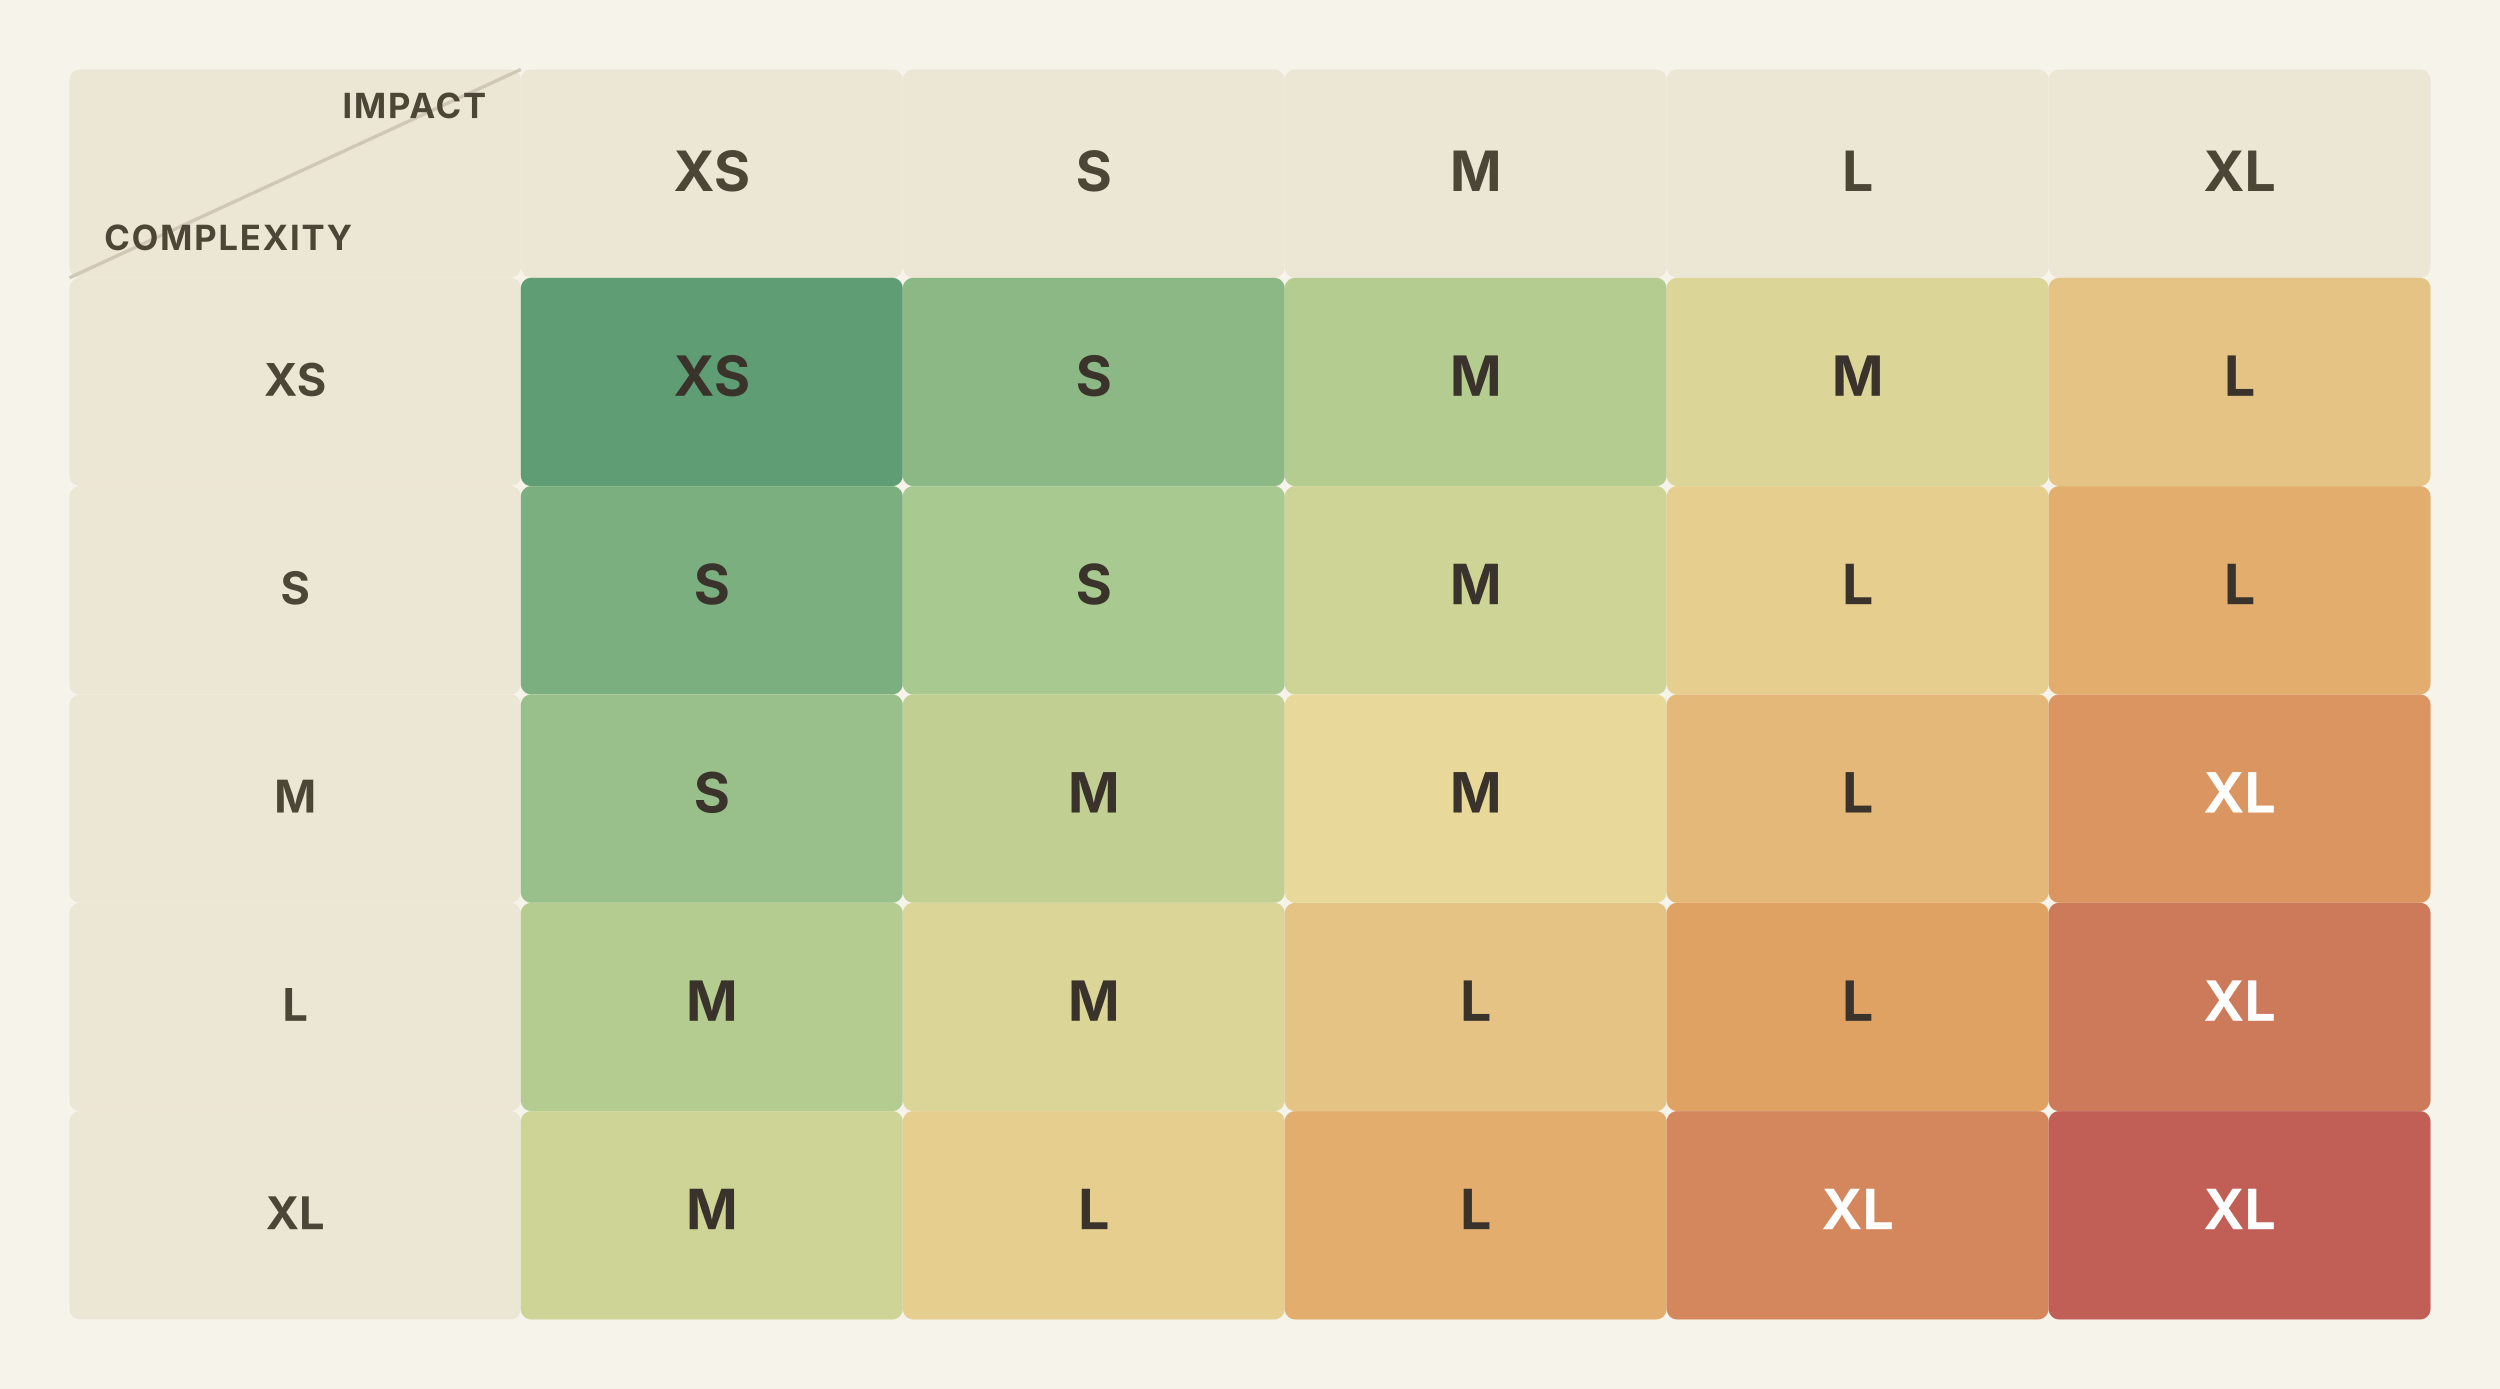
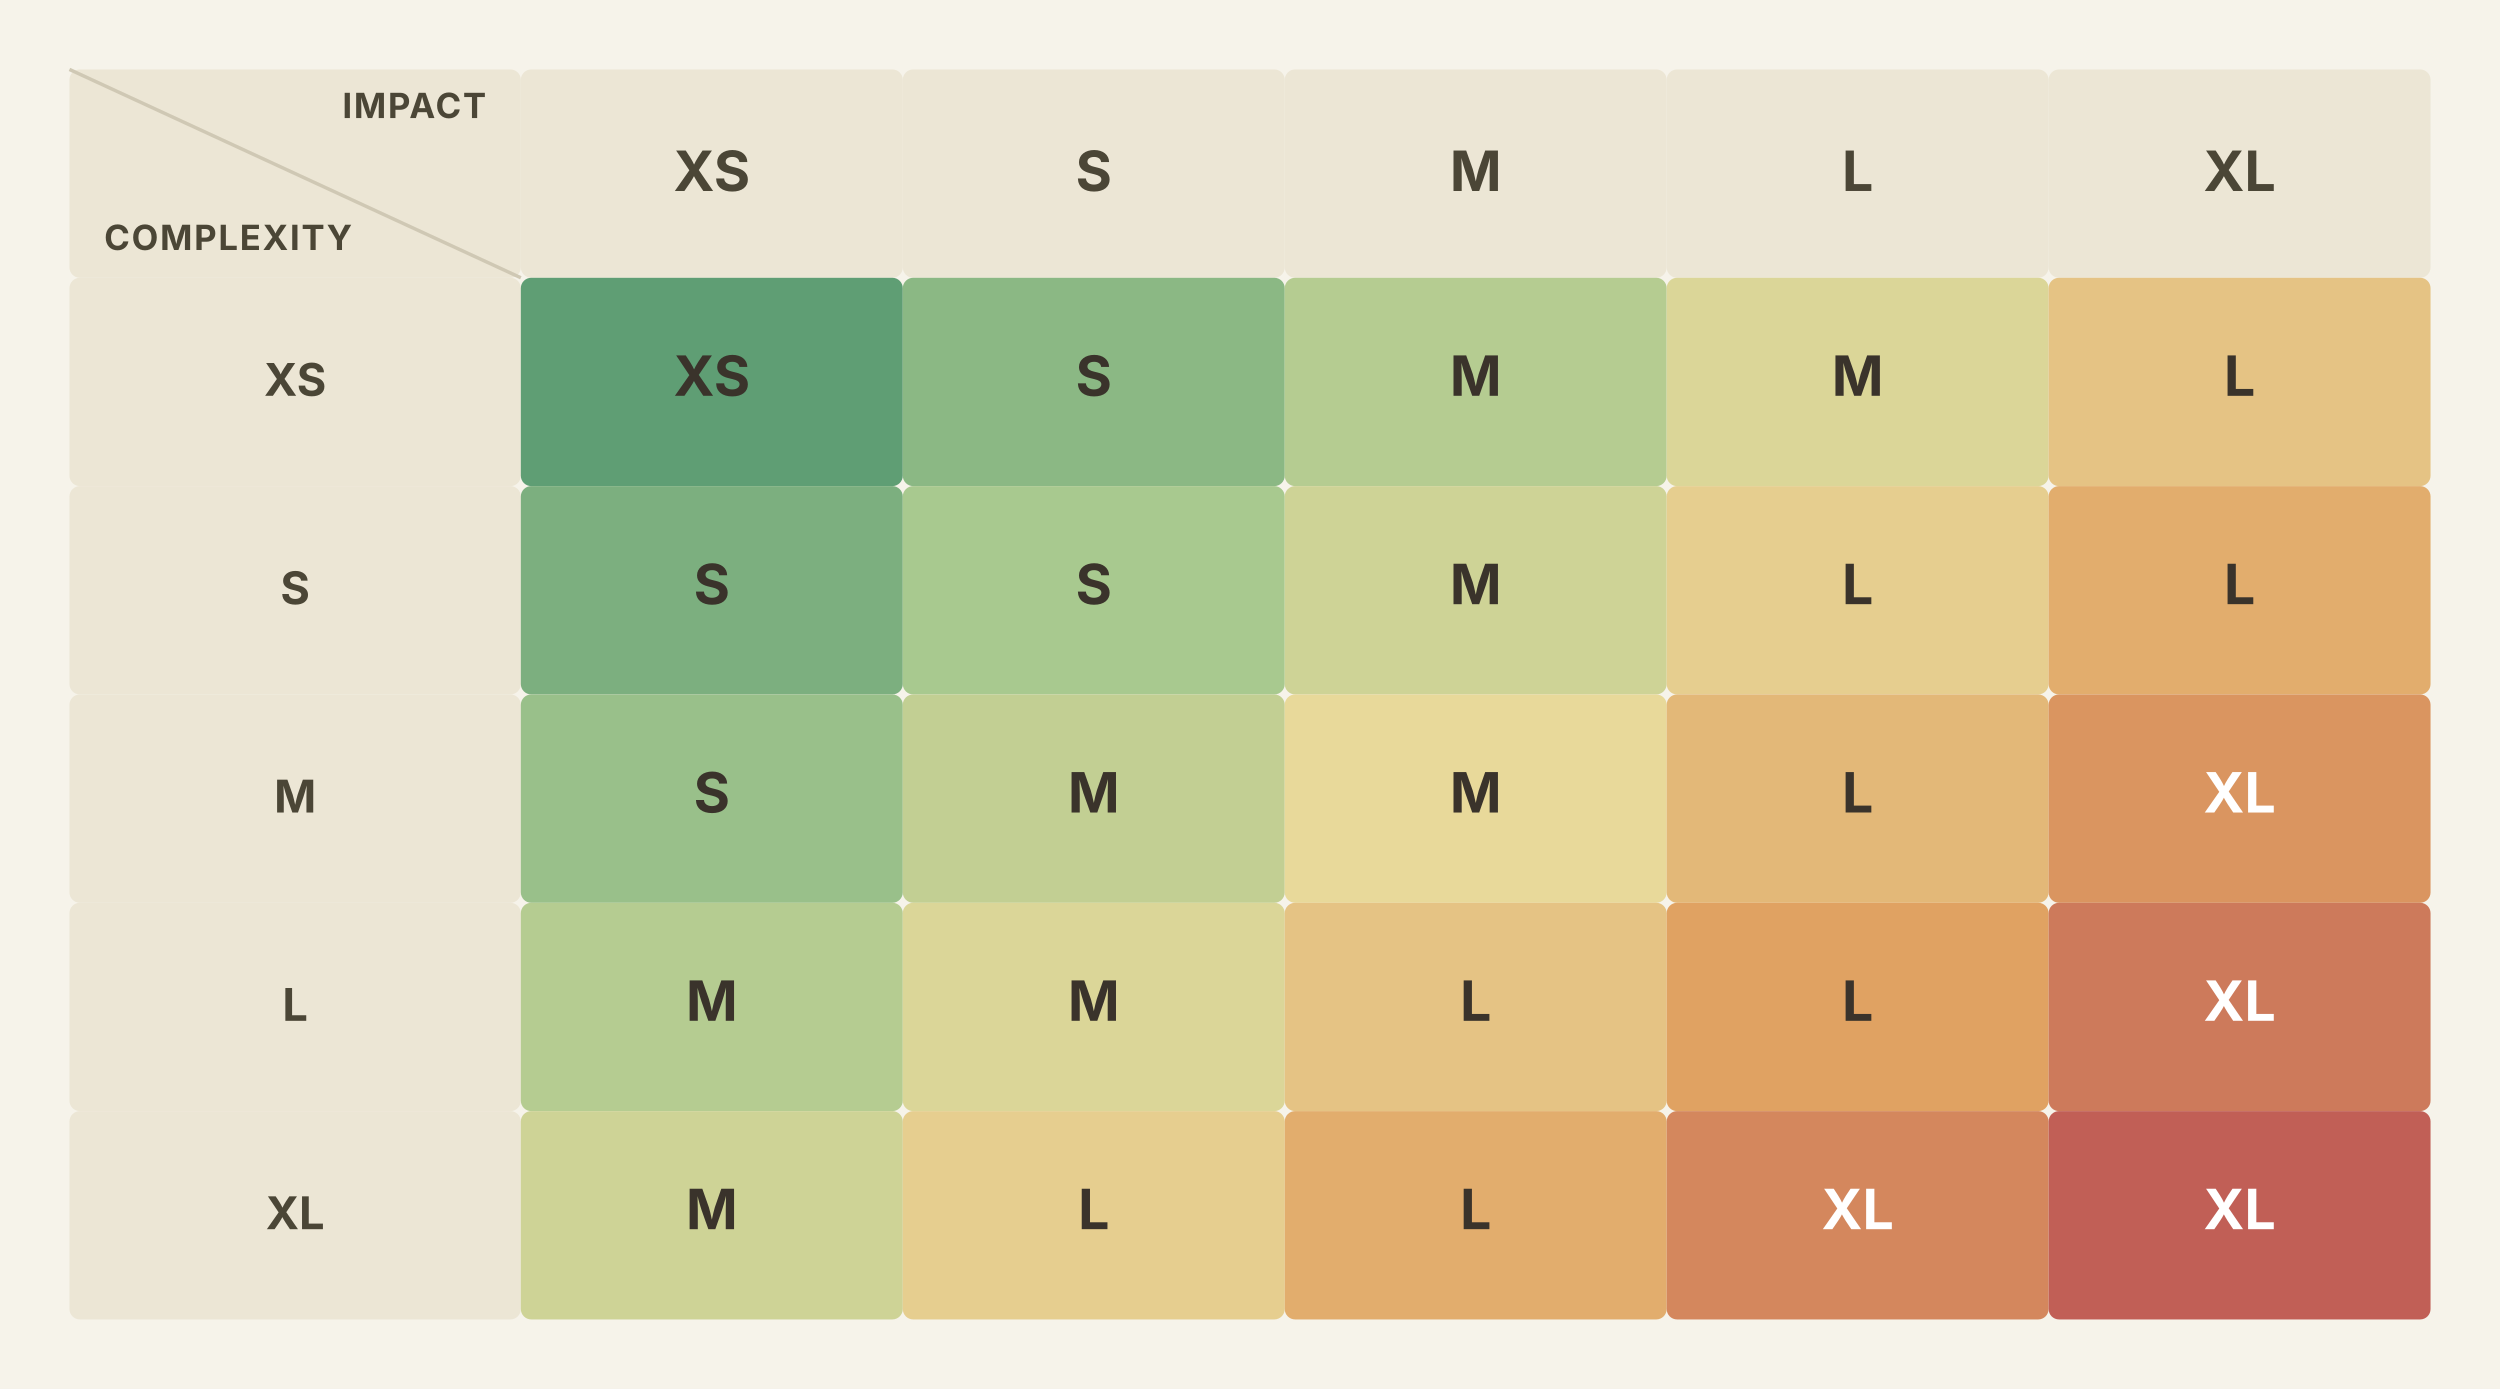
<svg xmlns="http://www.w3.org/2000/svg" viewBox="0 0 720 400" font-family="Segoe UI, Inter, Arial, sans-serif">
  <rect x="0" y="0" width="720" height="400" fill="#f6f3ea" />
  <rect x="20" y="20" width="130" height="60" rx="3" fill="#ece6d5" />
-   <line x1="150" y1="20" x2="20" y2="80" stroke="#cfc8b4" stroke-width="1" />
+   <line x1="20" y1="20" x2="150" y2="80" stroke="#cfc8b4" stroke-width="1" />
  <text x="140" y="34" text-anchor="end" font-size="10" font-weight="700" letter-spacing="0.5" fill="#4b4636">IMPACT</text>
  <text x="30" y="72" text-anchor="start" font-size="10" font-weight="700" letter-spacing="0.5" fill="#4b4636">COMPLEXITY</text>
  <g font-size="16" font-weight="700" fill="#4b4636" text-anchor="middle">
    <rect x="150" y="20" width="110" height="60" rx="3" fill="#ece6d5" />
    <text x="205" y="55">XS</text>
    <rect x="260" y="20" width="110" height="60" rx="3" fill="#ece6d5" />
    <text x="315" y="55">S</text>
    <rect x="370" y="20" width="110" height="60" rx="3" fill="#ece6d5" />
    <text x="425" y="55">M</text>
    <rect x="480" y="20" width="110" height="60" rx="3" fill="#ece6d5" />
    <text x="535" y="55">L</text>
    <rect x="590" y="20" width="110" height="60" rx="3" fill="#ece6d5" />
    <text x="645" y="55">XL</text>
  </g>
  <g font-size="13" font-weight="700" fill="#4b4636" text-anchor="middle">
    <rect x="20" y="80" width="130" height="60" rx="3" fill="#ece6d5" />
    <text x="85" y="114">XS</text>
    <rect x="20" y="140" width="130" height="60" rx="3" fill="#ece6d5" />
    <text x="85" y="174">S</text>
    <rect x="20" y="200" width="130" height="60" rx="3" fill="#ece6d5" />
    <text x="85" y="234">M</text>
    <rect x="20" y="260" width="130" height="60" rx="3" fill="#ece6d5" />
    <text x="85" y="294">L</text>
    <rect x="20" y="320" width="130" height="60" rx="3" fill="#ece6d5" />
    <text x="85" y="354">XL</text>
  </g>
  <g font-size="16" font-weight="700" text-anchor="middle">
    <rect x="150" y="80" width="110" height="60" rx="3" fill="#5F9E74" />
    <text x="205" y="114" fill="#3a332b">XS</text>
    <rect x="260" y="80" width="110" height="60" rx="3" fill="#8BB884" />
    <text x="315" y="114" fill="#3a332b">S</text>
    <rect x="370" y="80" width="110" height="60" rx="3" fill="#B5CC91" />
    <text x="425" y="114" fill="#3a332b">M</text>
    <rect x="480" y="80" width="110" height="60" rx="3" fill="#DBD698" />
    <text x="535" y="114" fill="#3a332b">M</text>
    <rect x="590" y="80" width="110" height="60" rx="3" fill="#E5C384" />
    <text x="645" y="114" fill="#3a332b">L</text>
    <rect x="150" y="140" width="110" height="60" rx="3" fill="#7CAF7F" />
    <text x="205" y="174" fill="#3a332b">S</text>
    <rect x="260" y="140" width="110" height="60" rx="3" fill="#A8C98F" />
    <text x="315" y="174" fill="#3a332b">S</text>
    <rect x="370" y="140" width="110" height="60" rx="3" fill="#CED396" />
    <text x="425" y="174" fill="#3a332b">M</text>
    <rect x="480" y="140" width="110" height="60" rx="3" fill="#E6CE8F" />
    <text x="535" y="174" fill="#3a332b">L</text>
    <rect x="590" y="140" width="110" height="60" rx="3" fill="#E2AD6D" />
    <text x="645" y="174" fill="#3a332b">L</text>
    <rect x="150" y="200" width="110" height="60" rx="3" fill="#99C08A" />
    <text x="205" y="234" fill="#3a332b">S</text>
    <rect x="260" y="200" width="110" height="60" rx="3" fill="#C2CF93" />
    <text x="315" y="234" fill="#3a332b">M</text>
    <rect x="370" y="200" width="110" height="60" rx="3" fill="#E8D99A" />
    <text x="425" y="234" fill="#3a332b">M</text>
    <rect x="480" y="200" width="110" height="60" rx="3" fill="#E3B878" />
    <text x="535" y="234" fill="#3a332b">L</text>
    <rect x="590" y="200" width="110" height="60" rx="3" fill="#DA9560" />
    <text x="645" y="234" fill="#ffffff">XL</text>
    <rect x="150" y="260" width="110" height="60" rx="3" fill="#B5CC91" />
    <text x="205" y="294" fill="#3a332b">M</text>
    <rect x="260" y="260" width="110" height="60" rx="3" fill="#DBD698" />
    <text x="315" y="294" fill="#3a332b">M</text>
    <rect x="370" y="260" width="110" height="60" rx="3" fill="#E5C384" />
    <text x="425" y="294" fill="#3a332b">L</text>
    <rect x="480" y="260" width="110" height="60" rx="3" fill="#E0A262" />
    <text x="535" y="294" fill="#3a332b">L</text>
    <rect x="590" y="260" width="110" height="60" rx="3" fill="#CD7A5B" />
    <text x="645" y="294" fill="#ffffff">XL</text>
    <rect x="150" y="320" width="110" height="60" rx="3" fill="#CED396" />
    <text x="205" y="354" fill="#3a332b">M</text>
    <rect x="260" y="320" width="110" height="60" rx="3" fill="#E6CE8F" />
    <text x="315" y="354" fill="#3a332b">L</text>
    <rect x="370" y="320" width="110" height="60" rx="3" fill="#E2AD6D" />
    <text x="425" y="354" fill="#3a332b">L</text>
    <rect x="480" y="320" width="110" height="60" rx="3" fill="#D4875D" />
    <text x="535" y="354" fill="#ffffff">XL</text>
    <rect x="590" y="320" width="110" height="60" rx="3" fill="#C15F56" />
    <text x="645" y="354" fill="#ffffff">XL</text>
  </g>
</svg>
